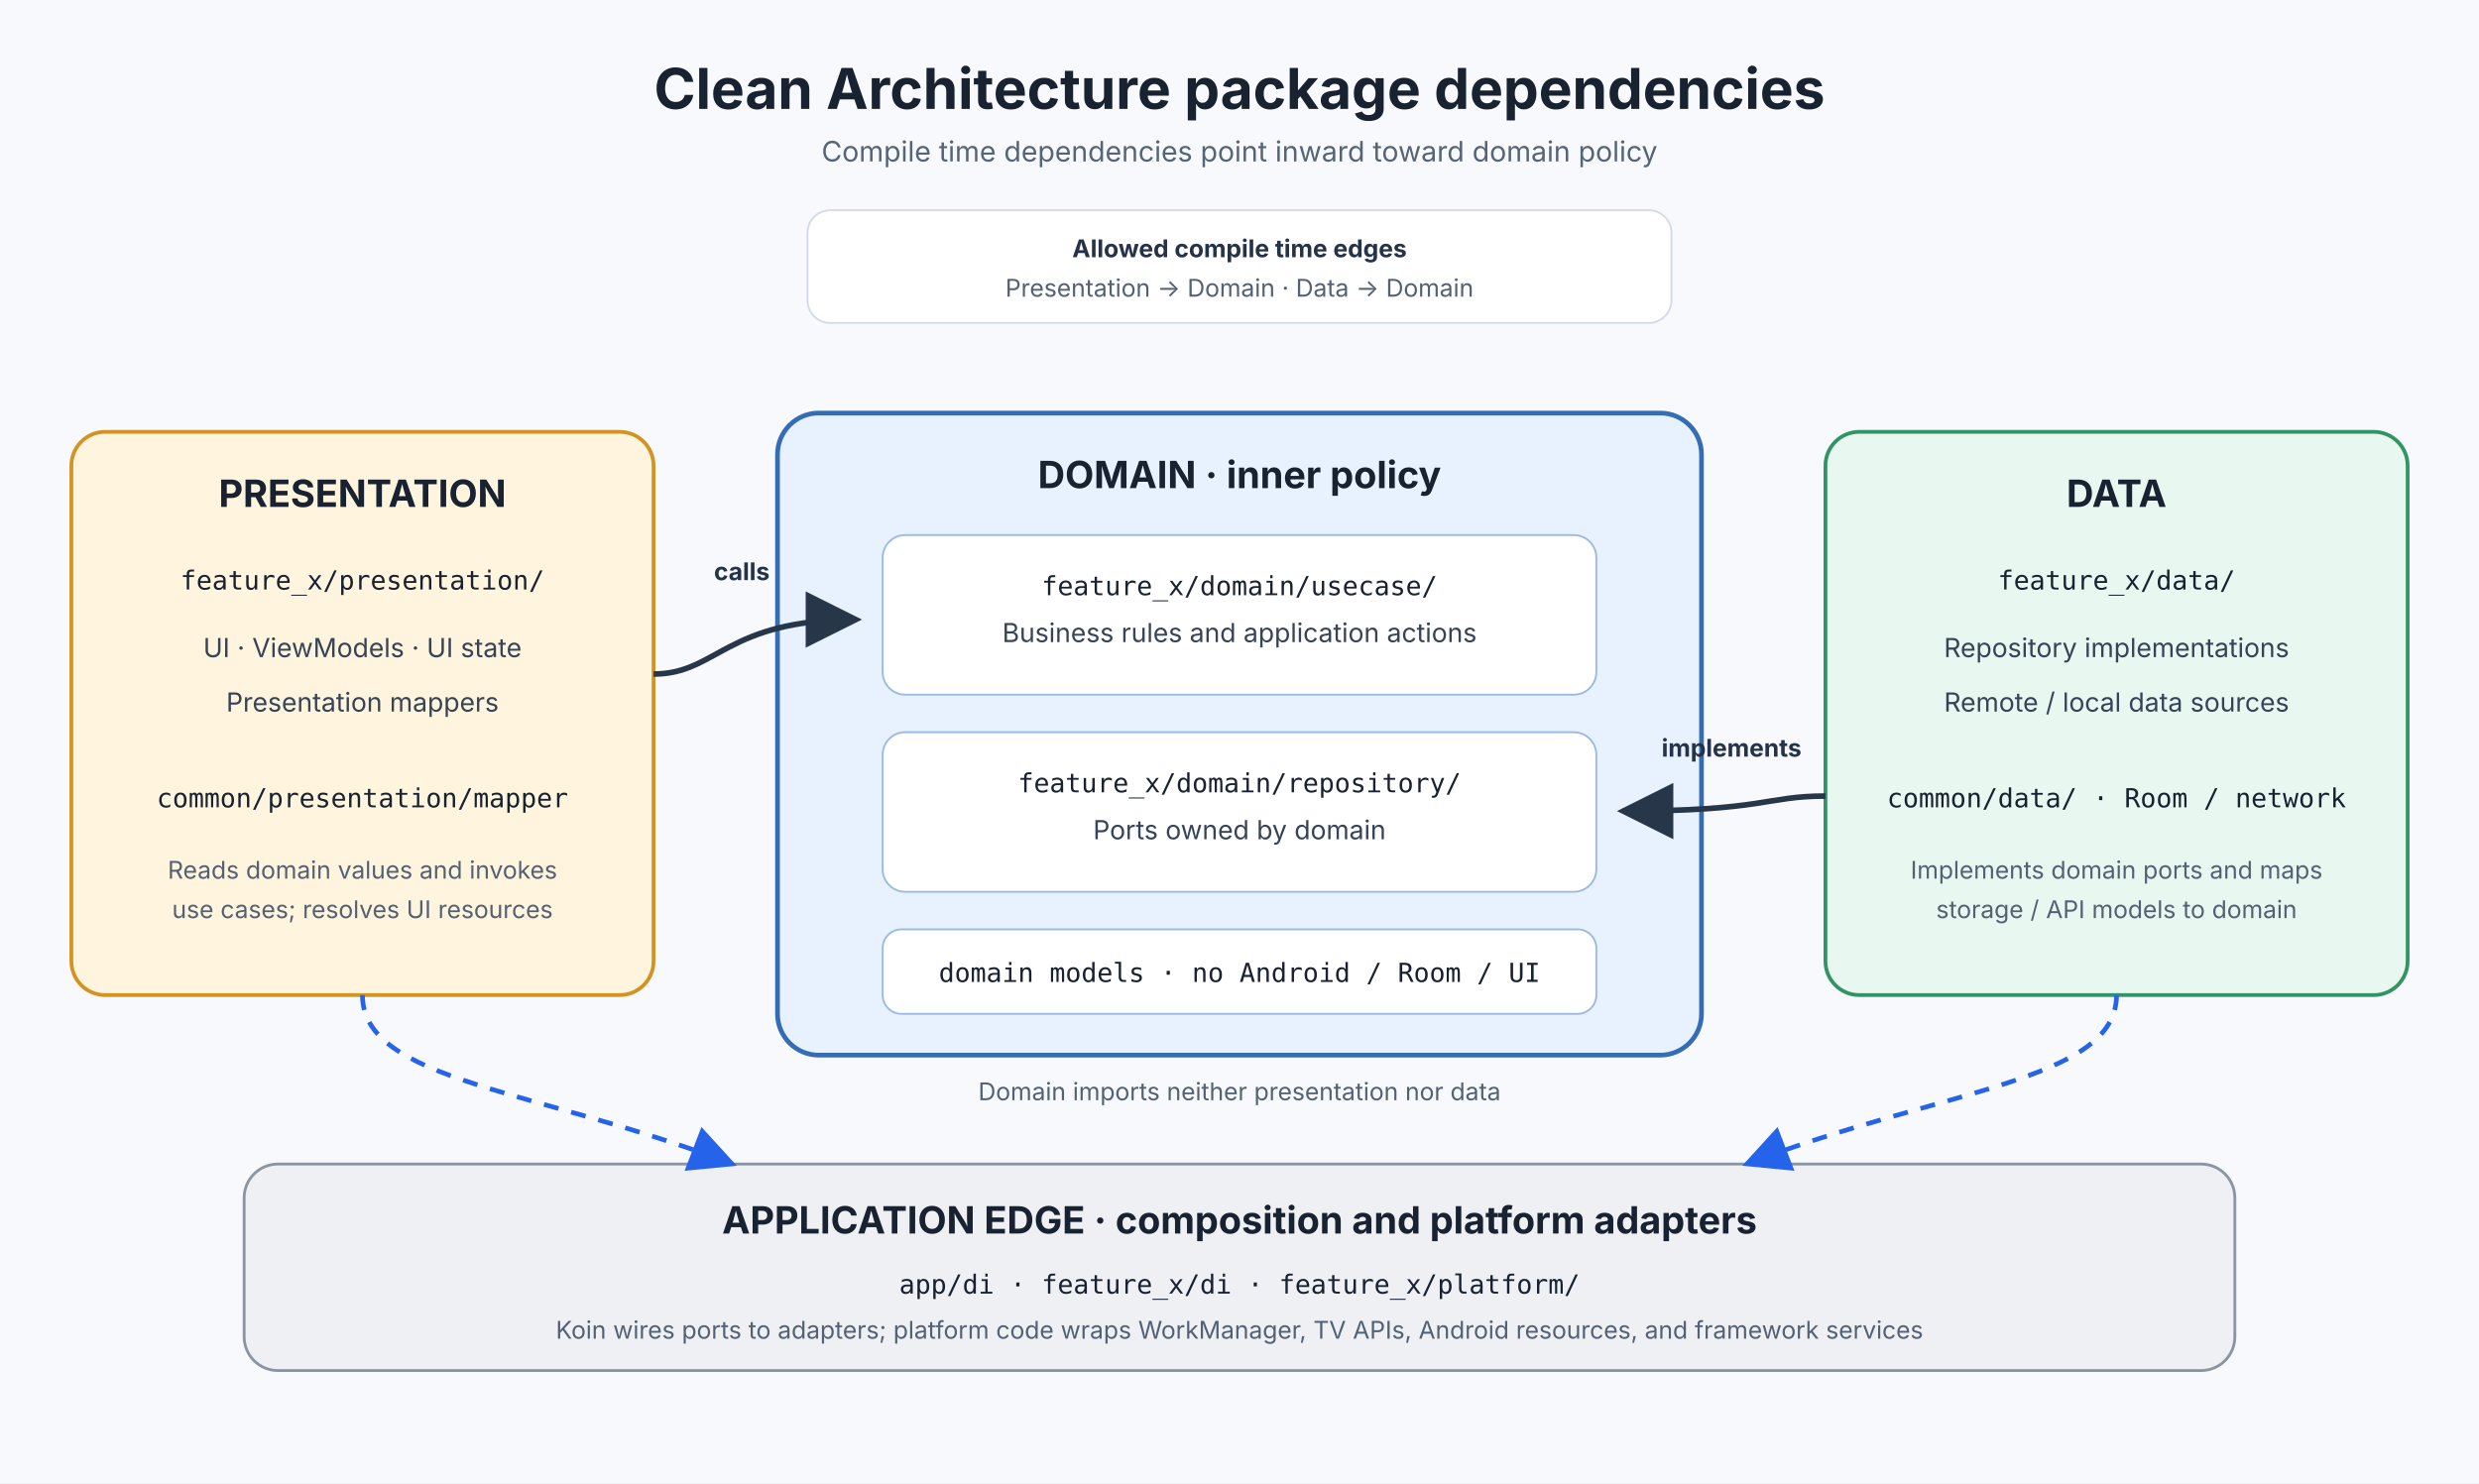
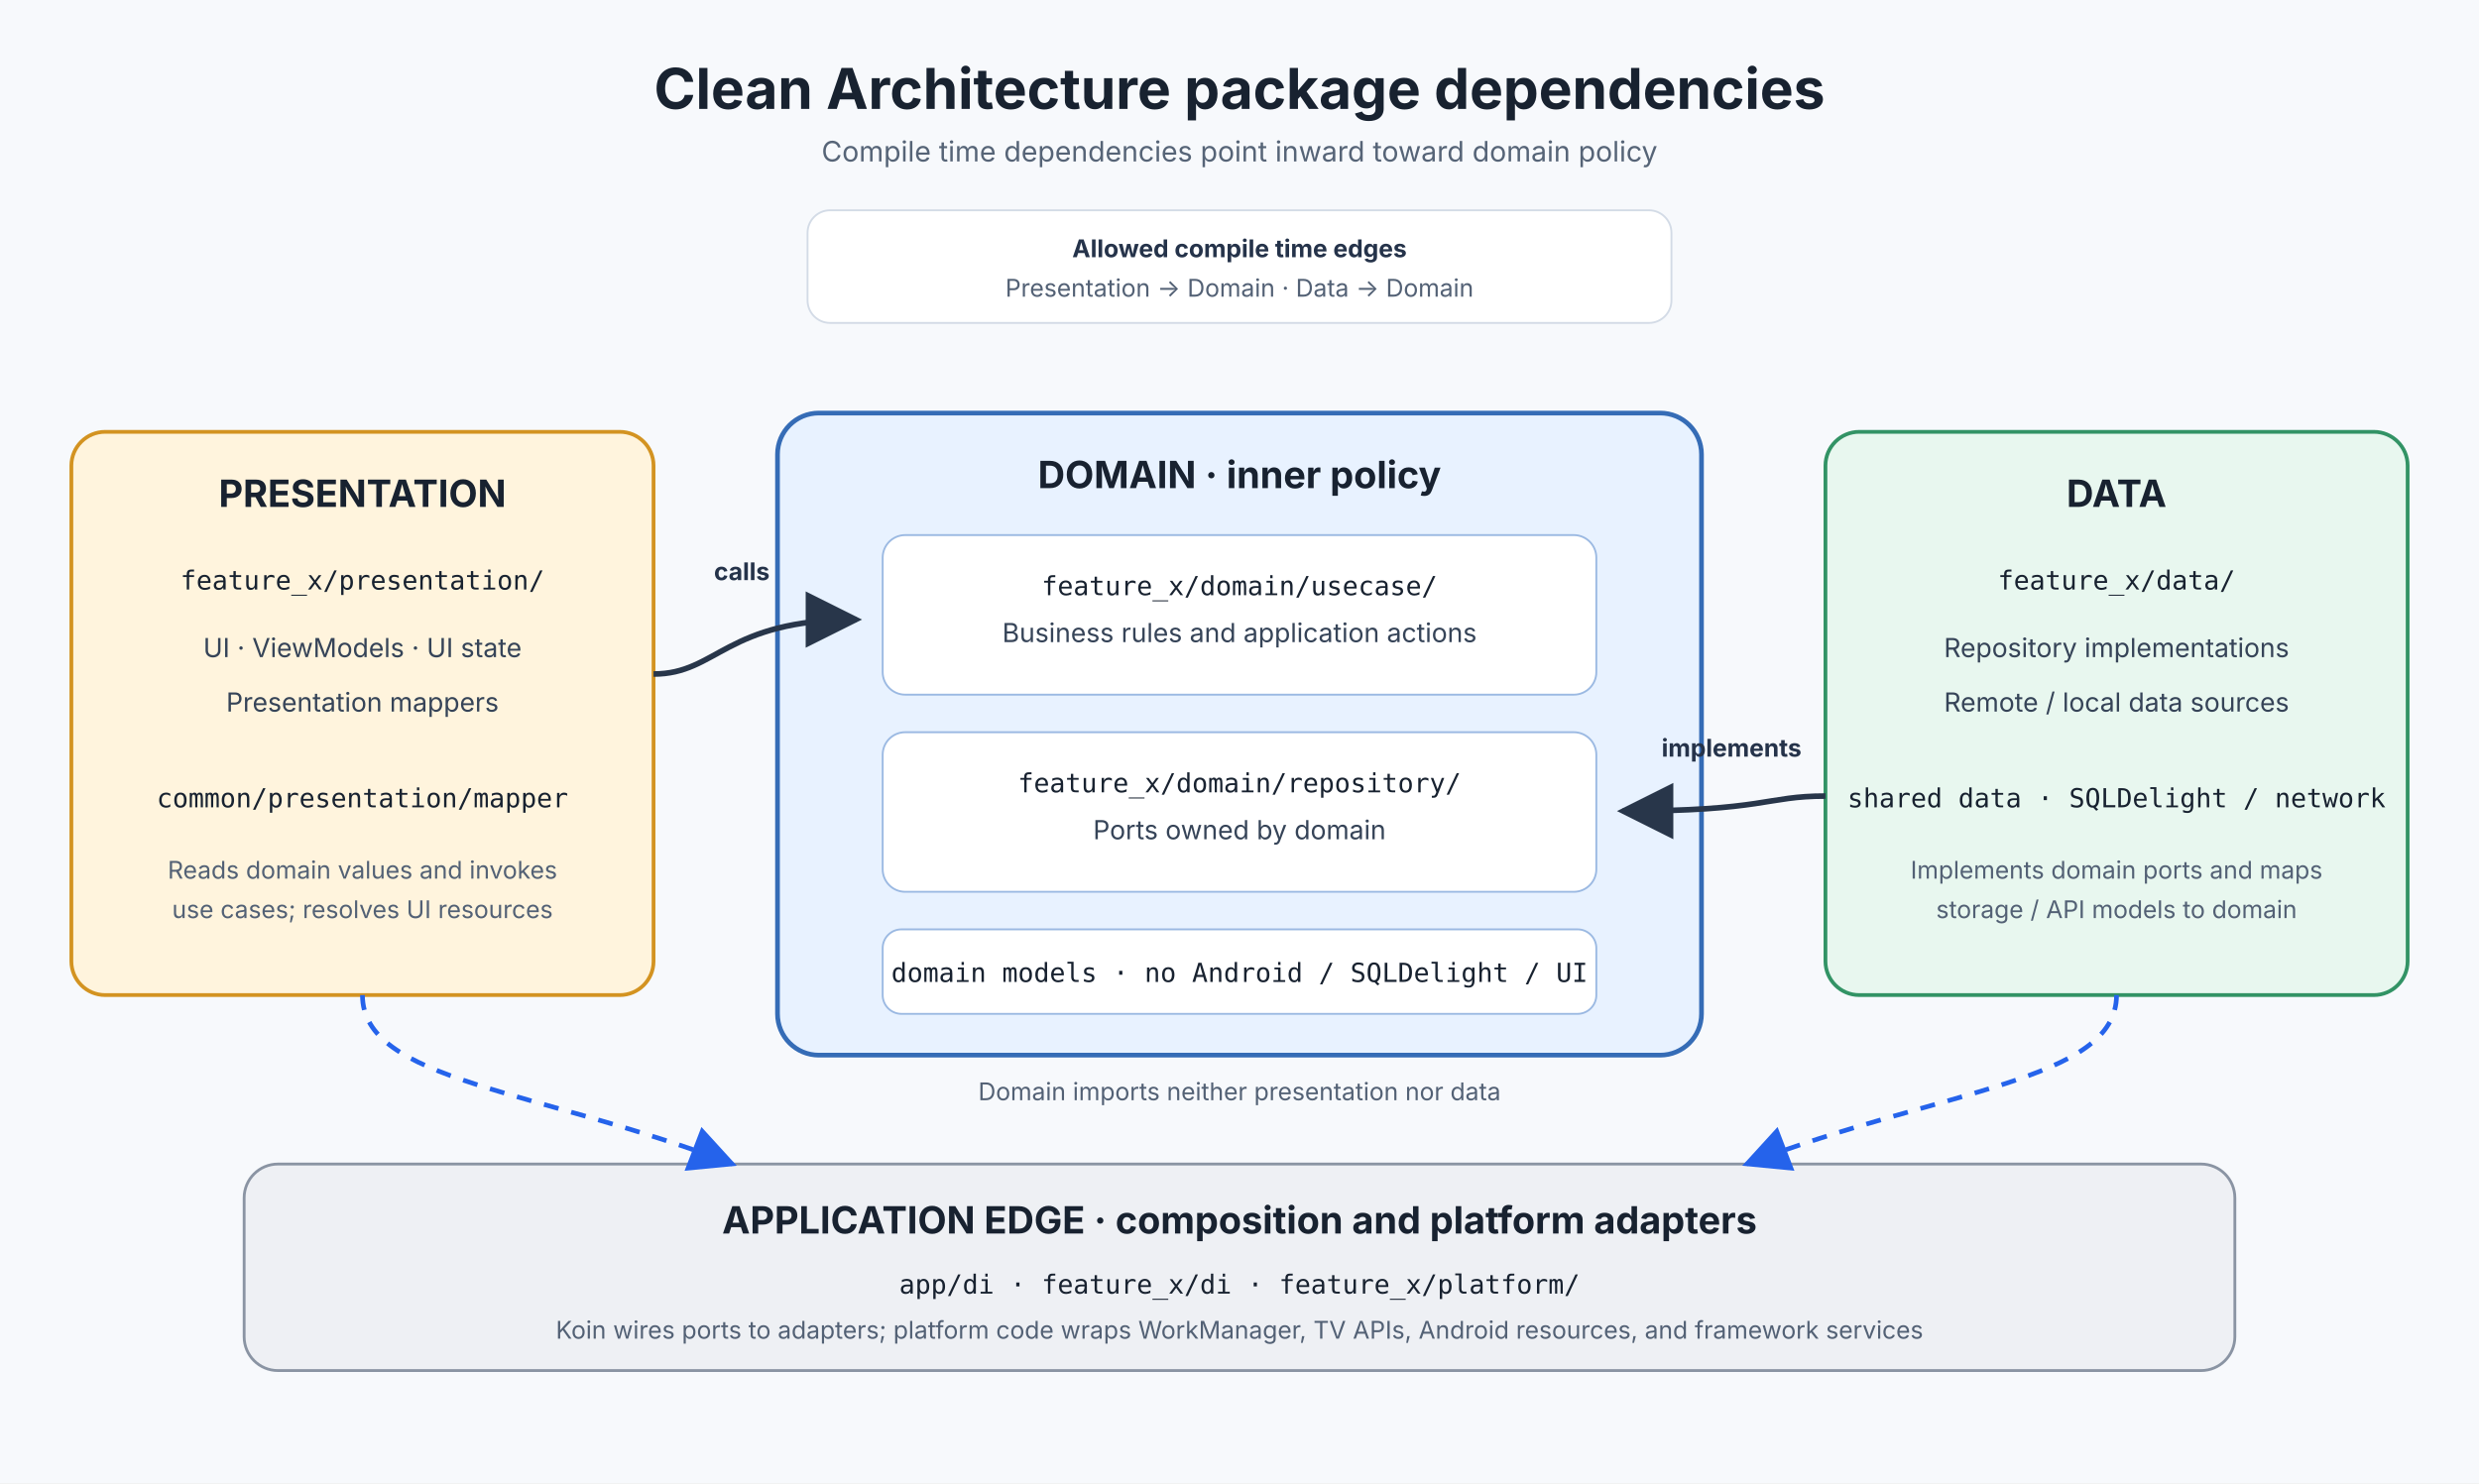
<svg xmlns="http://www.w3.org/2000/svg" width="1320" height="790" viewBox="0 0 1320 790" role="img" aria-labelledby="title desc">
  <defs>
    <marker id="arrow" markerWidth="12" markerHeight="12" refX="10" refY="6" orient="auto">
      <path d="M1 1 L11 6 L1 11 Z" fill="#28364a" />
    </marker>
    <marker id="arrowBlue" markerWidth="12" markerHeight="12" refX="10" refY="6" orient="auto">
      <path d="M1 1 L11 6 L1 11 Z" fill="#2563eb" />
    </marker>
    <style>
      text { font-family: Inter, ui-sans-serif, system-ui, -apple-system, BlinkMacSystemFont, "Segoe UI", sans-serif; fill: #182230; }
      .title { font-size: 30px; font-weight: 750; }
      .subtitle { font-size: 15px; fill: #566477; }
      .layer { font-size: 20px; font-weight: 700; }
      .pkg { font-family: ui-monospace, SFMono-Regular, Menlo, Consolas, monospace; font-size: 14px; }
      .detail { font-size: 14px; fill: #364458; }
      .note { font-size: 13px; fill: #536175; }
      .dependency { font-size: 13px; font-weight: 650; fill: #25334a; }
    </style>
  </defs>
  <rect width="1320" height="790" fill="#f7f9fc" />
  <text x="660" y="58" text-anchor="middle" class="title">Clean Architecture package dependencies</text>
  <text x="660" y="86" text-anchor="middle" class="subtitle">Compile time dependencies point inward toward domain policy</text>
  <rect x="414" y="220" width="492" height="342" rx="22" fill="#e8f2ff" stroke="#356cb6" stroke-width="2.5" />
  <text x="660" y="260" text-anchor="middle" class="layer">DOMAIN · inner policy</text>
  <rect x="470" y="285" width="380" height="85" rx="12" fill="#fff" stroke="#9bb9e2" />
  <text x="660" y="317" text-anchor="middle" class="pkg">feature_x/domain/usecase/</text>
  <text x="660" y="342" text-anchor="middle" class="detail">Business rules and application actions</text>
  <rect x="470" y="390" width="380" height="85" rx="12" fill="#fff" stroke="#9bb9e2" />
  <text x="660" y="422" text-anchor="middle" class="pkg">feature_x/domain/repository/</text>
  <text x="660" y="447" text-anchor="middle" class="detail">Ports owned by domain</text>
  <rect x="470" y="495" width="380" height="45" rx="10" fill="#fff" stroke="#9bb9e2" />
-   <text x="660" y="523" text-anchor="middle" class="pkg">domain models · no Android / Room / UI</text>
+   <text x="660" y="523" text-anchor="middle" class="pkg">domain models · no Android / SQLDelight / UI</text>
  <rect x="38" y="230" width="310" height="300" rx="18" fill="#fff4dd" stroke="#d39321" stroke-width="2" />
  <text x="193" y="270" text-anchor="middle" class="layer">PRESENTATION</text>
  <text x="193" y="314" text-anchor="middle" class="pkg">feature_x/presentation/</text>
  <text x="193" y="350" text-anchor="middle" class="detail">UI · ViewModels · UI state</text>
  <text x="193" y="379" text-anchor="middle" class="detail">Presentation mappers</text>
  <text x="193" y="430" text-anchor="middle" class="pkg">common/presentation/mapper</text>
  <text x="193" y="468" text-anchor="middle" class="note">Reads domain values and invokes</text>
  <text x="193" y="489" text-anchor="middle" class="note">use cases; resolves UI resources</text>
  <rect x="972" y="230" width="310" height="300" rx="18" fill="#e8f7ef" stroke="#329365" stroke-width="2" />
  <text x="1127" y="270" text-anchor="middle" class="layer">DATA</text>
  <text x="1127" y="314" text-anchor="middle" class="pkg">feature_x/data/</text>
  <text x="1127" y="350" text-anchor="middle" class="detail">Repository implementations</text>
  <text x="1127" y="379" text-anchor="middle" class="detail">Remote / local data sources</text>
-   <text x="1127" y="430" text-anchor="middle" class="pkg">common/data/ · Room / network</text>
+   <text x="1127" y="430" text-anchor="middle" class="pkg">shared data · SQLDelight / network</text>
  <text x="1127" y="468" text-anchor="middle" class="note">Implements domain ports and maps</text>
  <text x="1127" y="489" text-anchor="middle" class="note">storage / API models to domain</text>
  <path d="M348 359 C382 359 386 330 456 330" fill="none" stroke="#28364a" stroke-width="3" marker-end="url(#arrow)" />
  <text x="395" y="309" text-anchor="middle" class="dependency">calls</text>
  <path d="M972 424 C940 424 940 432 864 432" fill="none" stroke="#28364a" stroke-width="3" marker-end="url(#arrow)" />
  <text x="922" y="403" text-anchor="middle" class="dependency">implements</text>
  <rect x="130" y="620" width="1060" height="110" rx="18" fill="#eef0f4" stroke="#8a94a3" stroke-width="1.5" />
  <text x="660" y="657" text-anchor="middle" class="layer">APPLICATION EDGE · composition and platform adapters</text>
  <text x="660" y="689" text-anchor="middle" class="pkg">app/di  ·  feature_x/di  ·  feature_x/platform/</text>
  <text x="660" y="713" text-anchor="middle" class="note">Koin wires ports to adapters; platform code wraps WorkManager, TV APIs, Android resources, and framework services</text>
  <path d="M193 530 C193 576 286 580 390 620" fill="none" stroke="#2563eb" stroke-width="2.5" stroke-dasharray="8 7" marker-end="url(#arrowBlue)" />
  <path d="M1127 530 C1127 576 1034 580 930 620" fill="none" stroke="#2563eb" stroke-width="2.5" stroke-dasharray="8 7" marker-end="url(#arrowBlue)" />
  <rect x="430" y="112" width="460" height="60" rx="12" fill="#fff" stroke="#d3dbe6" />
  <text x="660" y="137" text-anchor="middle" class="dependency">Allowed compile time edges</text>
  <text x="660" y="158" text-anchor="middle" class="note">Presentation → Domain   ·   Data → Domain</text>
  <text x="660" y="586" text-anchor="middle" class="note">Domain imports neither presentation nor data</text>
</svg>
